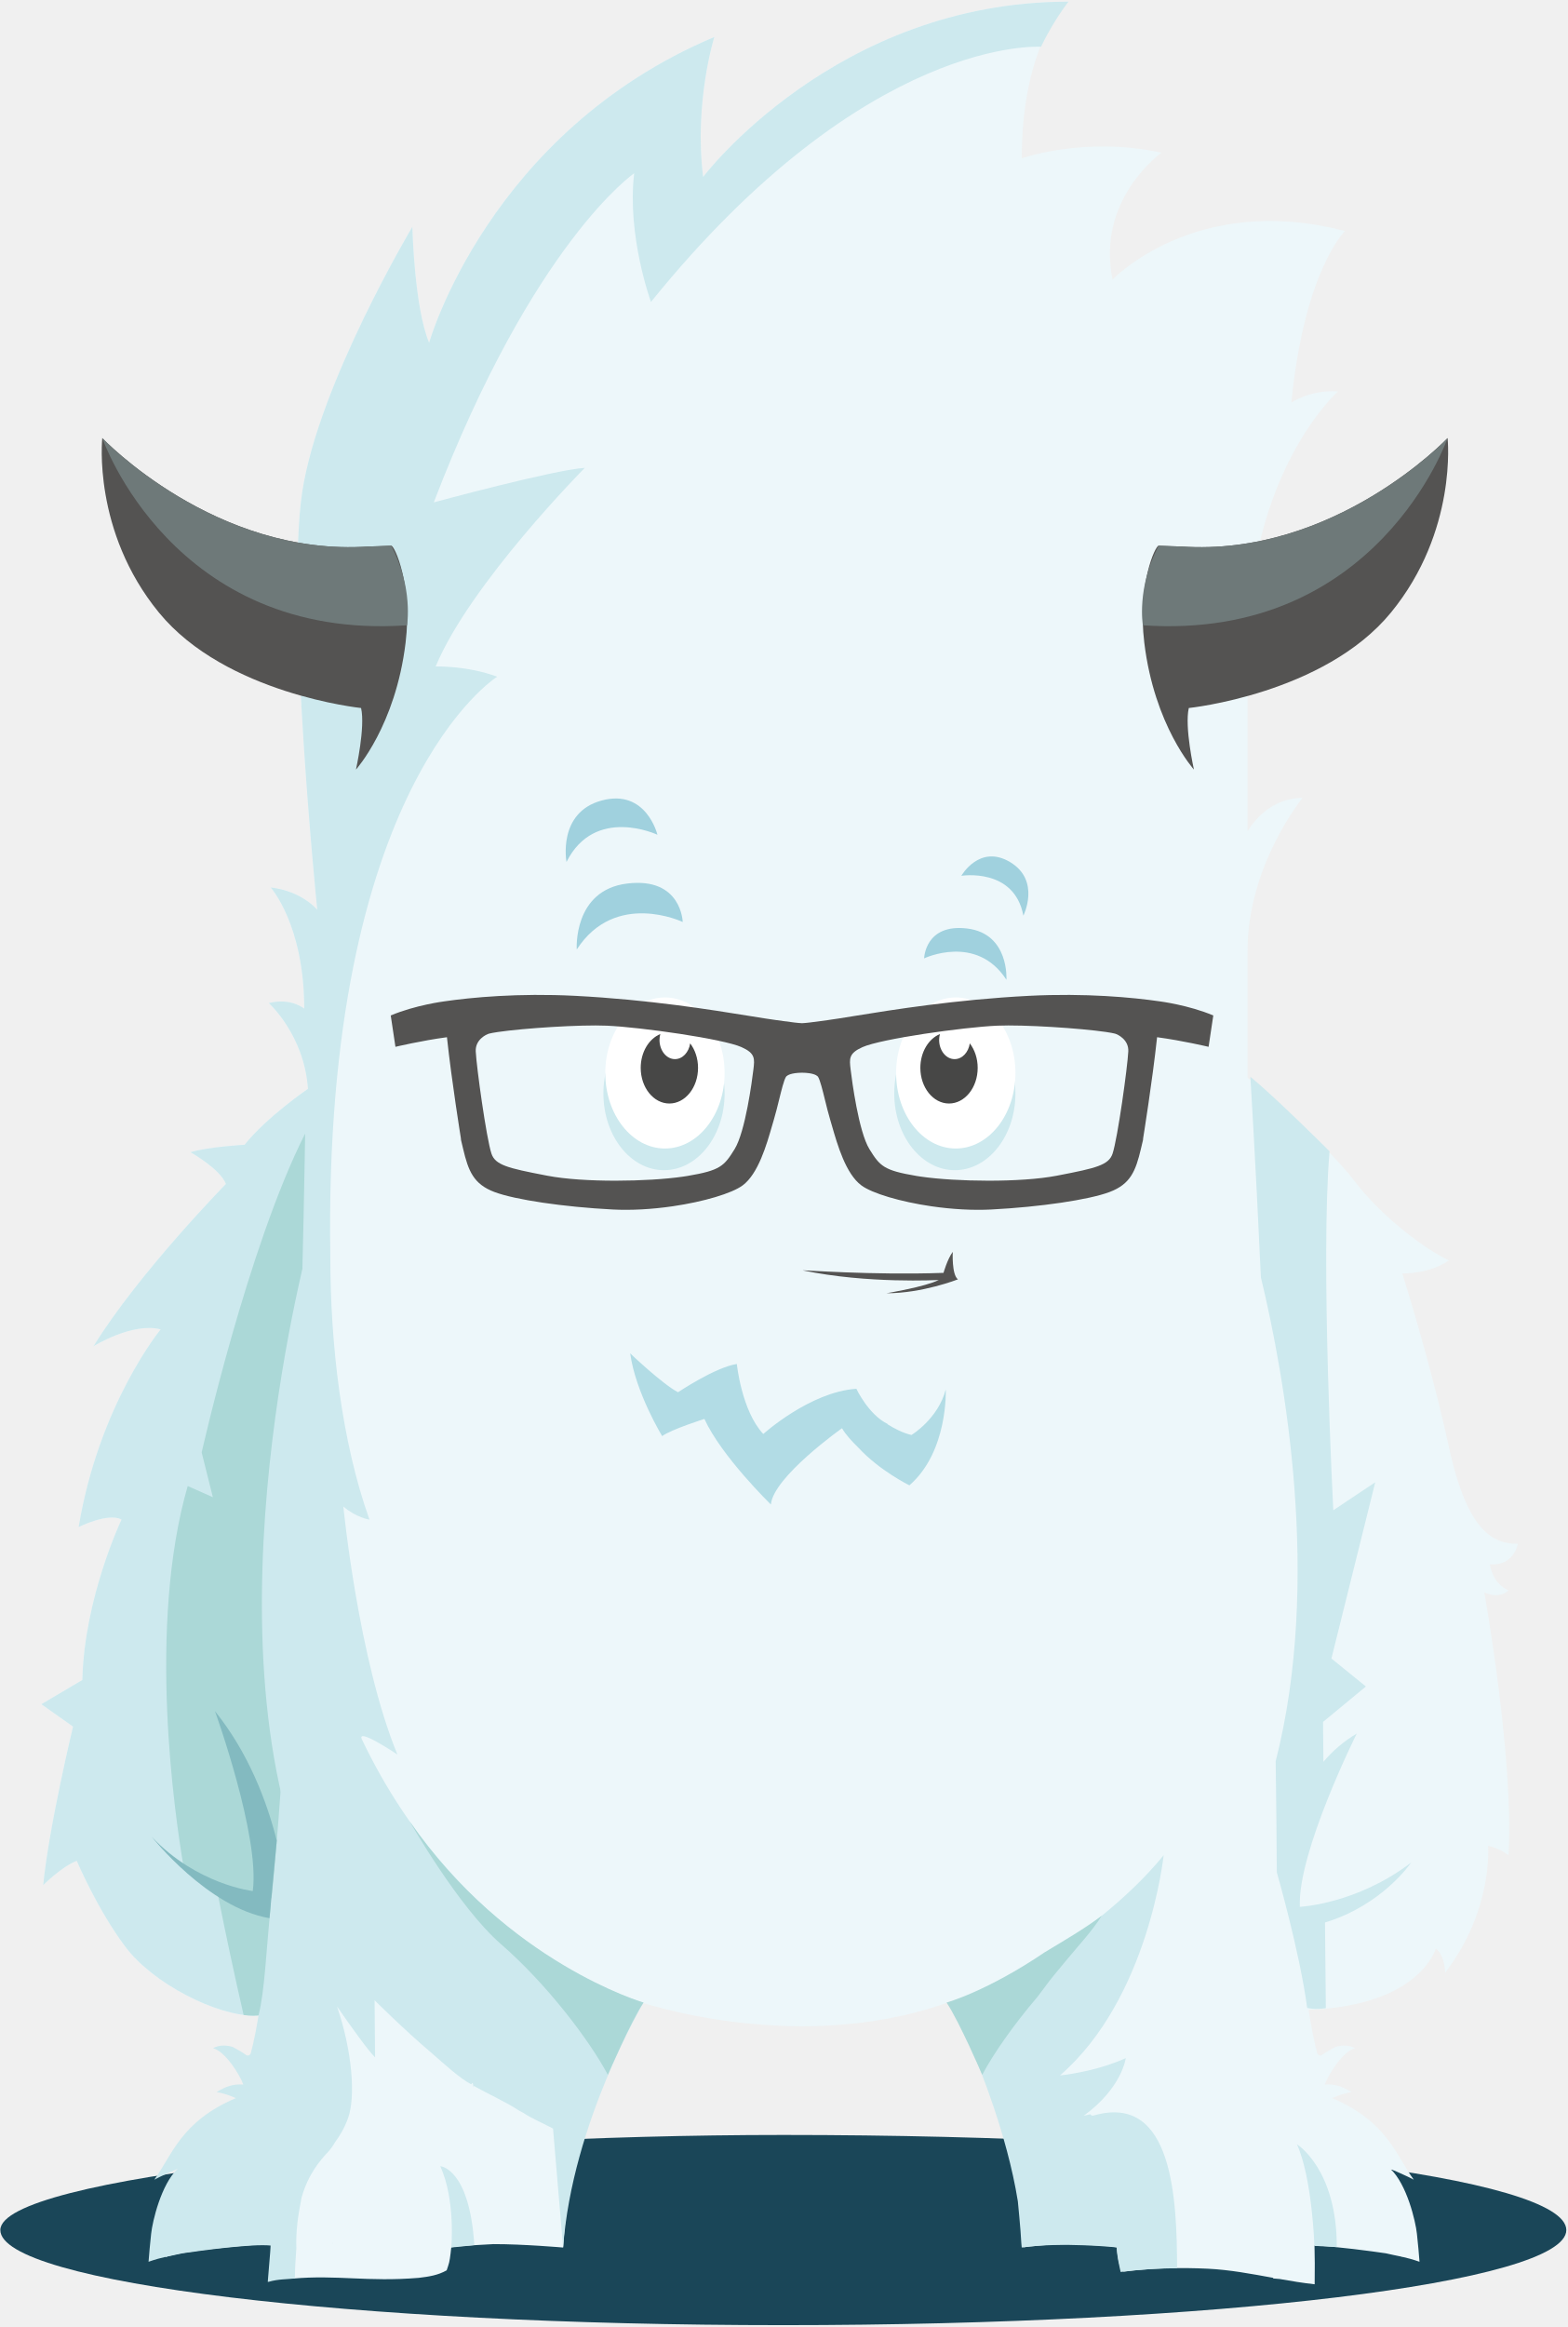
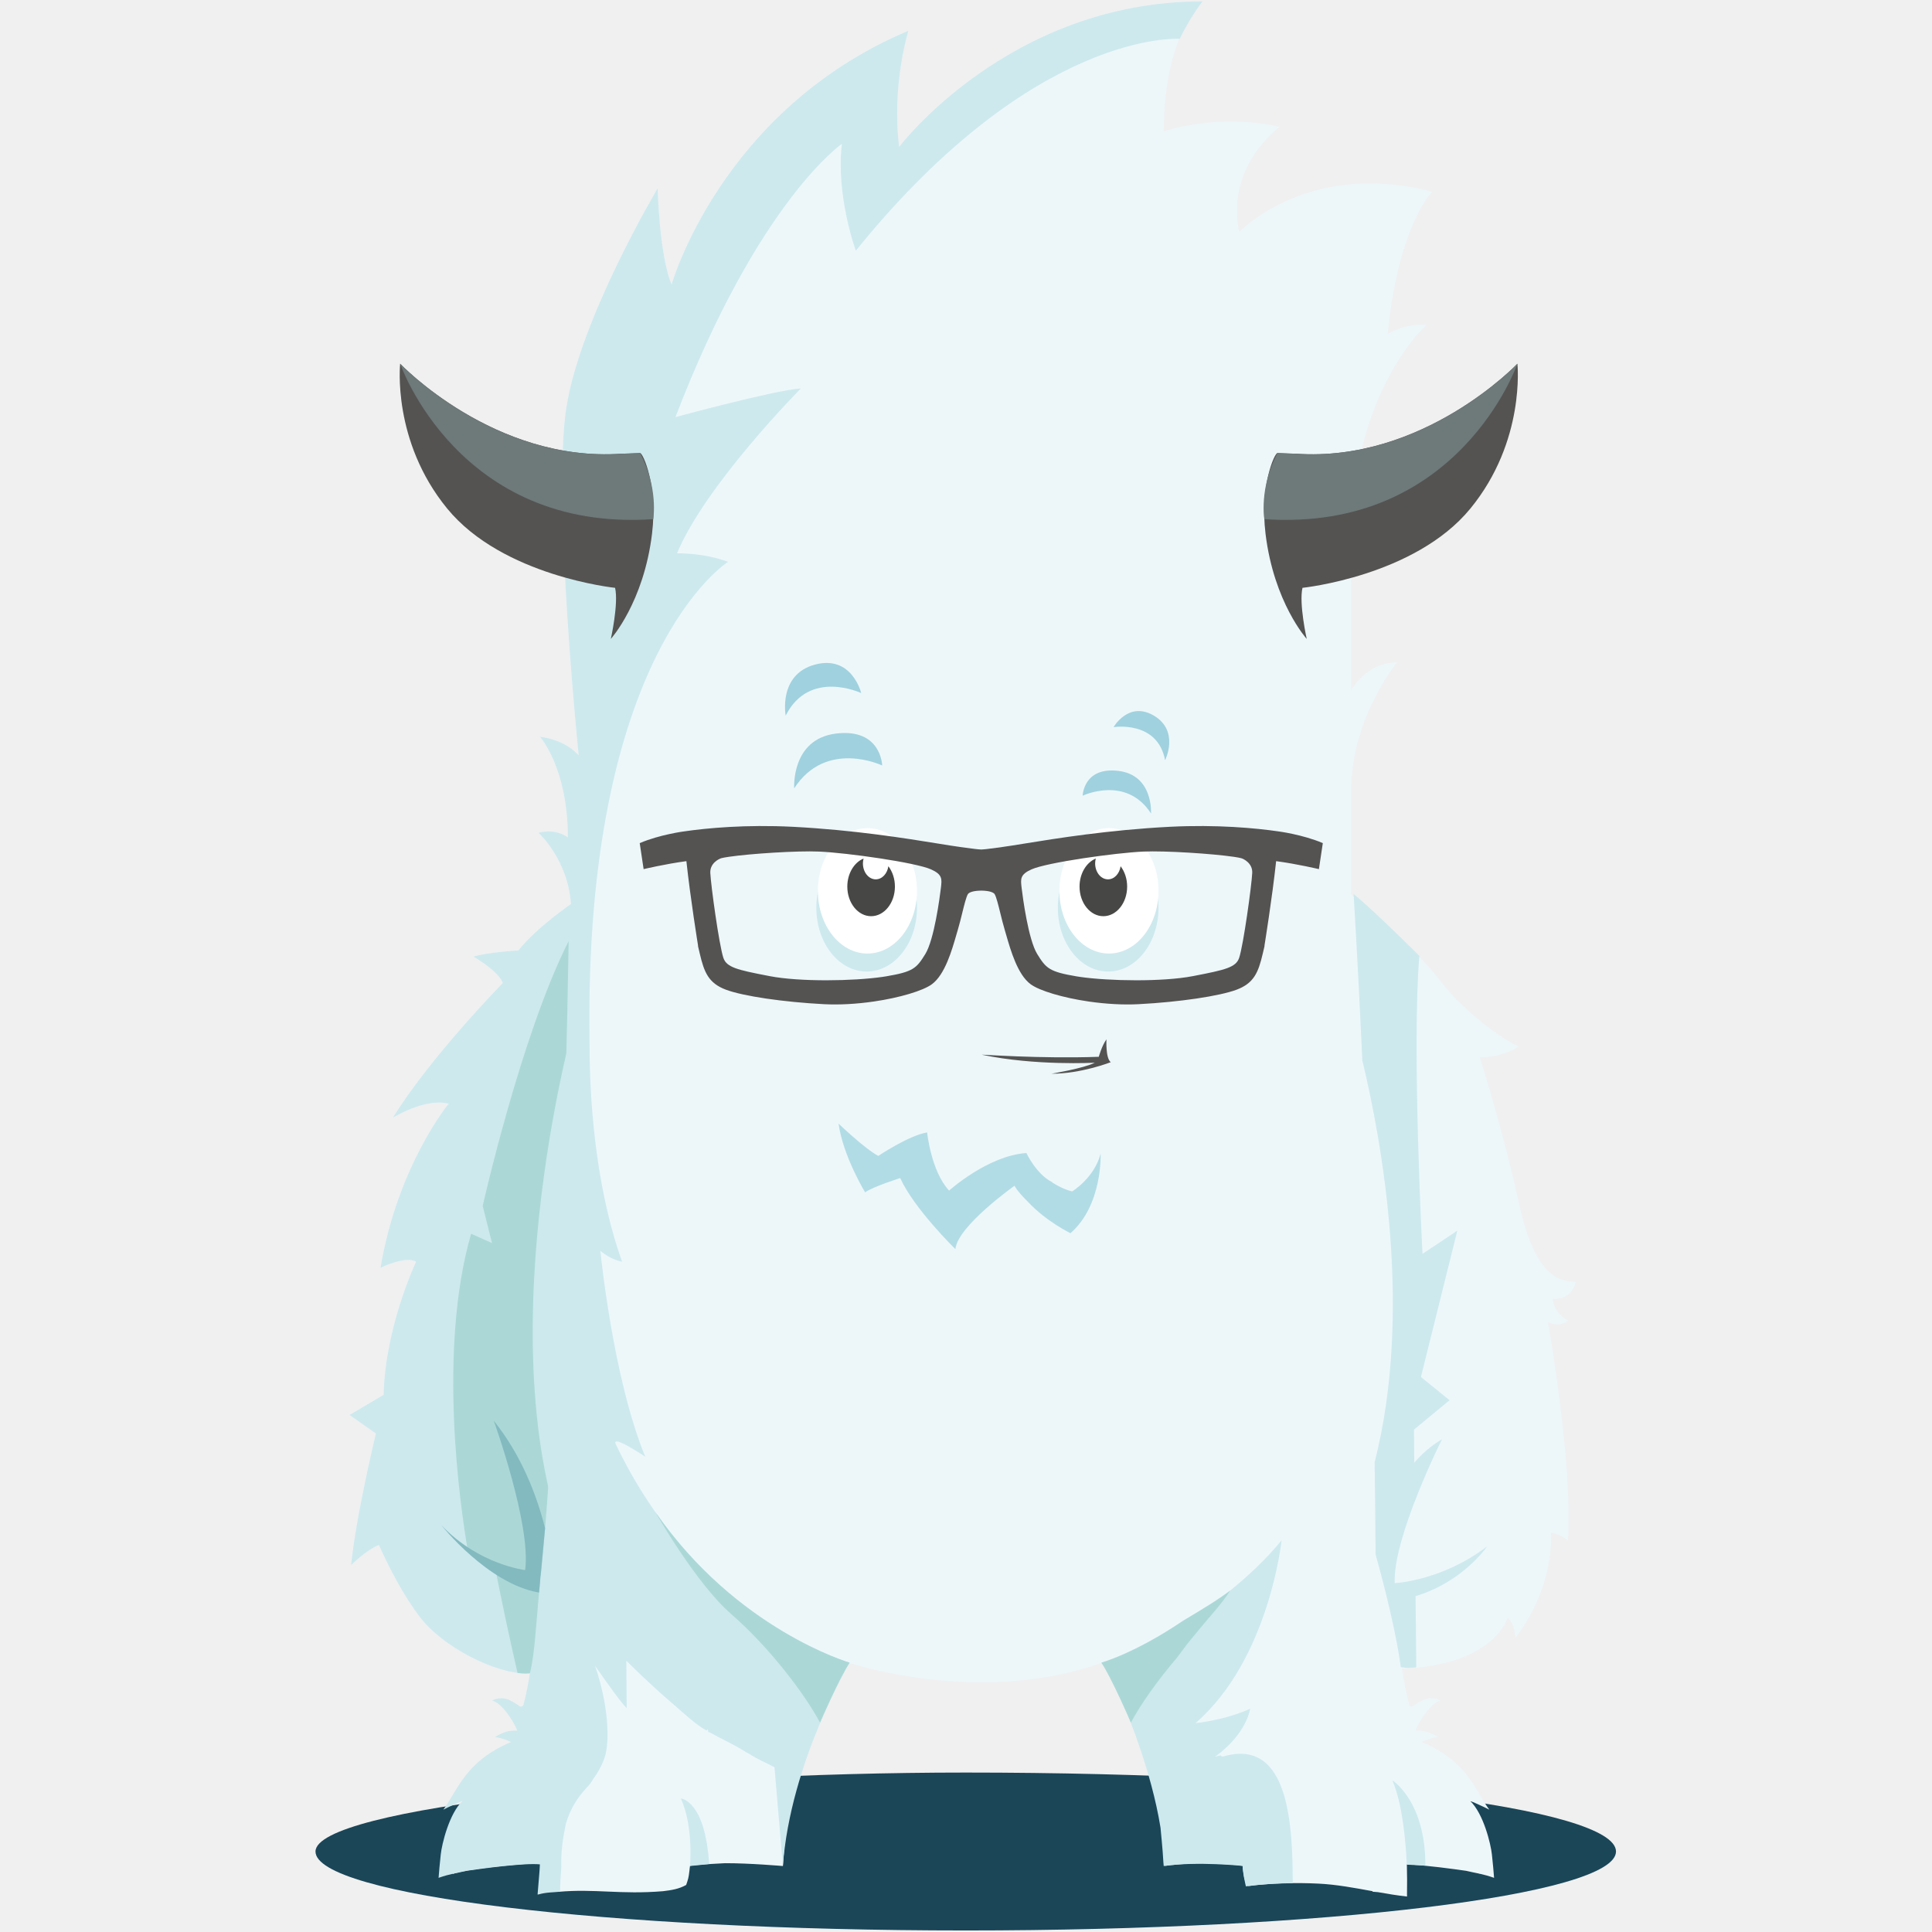
- <svg xmlns="http://www.w3.org/2000/svg" width="256px" height="380px" viewBox="0 0 256 380" version="1.1" preserveAspectRatio="xMidYMid">
+ <svg xmlns="http://www.w3.org/2000/svg" width="256px" height="256px" viewBox="0 0 256 380" version="1.1" preserveAspectRatio="xMidYMid">
  <g>
    <path d="M255.846,364.169 C255.846,372.746 198.586,379.699 127.951,379.699 C57.315,379.699 0.055,372.746 0.055,364.169 C0.055,355.591 67.225,348.639 127.951,348.639 C200.237,348.639 255.846,355.591 255.846,364.169" fill="#1A4658" />
    <path d="M247.93,252.109 C243.971,252.109 239.708,250.282 236.662,236.275 C233.616,222.267 229.049,207.955 229.049,207.955 C233.922,207.955 236.662,205.823 236.662,205.823 C233.312,204.299 226.003,199.124 221.132,192.729 C216.26,186.334 203.774,175.98 203.774,175.98 L203.774,155.274 C203.774,141.265 212.758,130.304 212.758,130.304 C206.668,130.304 203.774,135.784 203.774,135.784 L203.774,106.247 C203.774,77.013 218.542,63.92 218.542,63.92 C213.975,63.616 210.93,65.747 210.93,65.747 C213.062,44.128 219.685,37.732 219.685,37.732 C195.325,31.337 181.735,45.65 181.735,45.65 C178.995,32.556 189.71,24.94 189.71,24.94 C177.226,22.2 166.9,25.854 166.9,25.854 C166.9,6.67 174.526,0.271 174.526,0.271 C136.462,0.271 114.85,28.892 114.85,28.892 C113.328,16.711 116.68,6.042 116.68,6.042 C79.835,21.573 70.093,55.965 70.093,55.965 C67.657,50.18 67.353,37.046 67.353,37.046 C67.353,37.046 52.126,62.549 49.386,80.21 C46.645,97.872 51.822,148.574 51.822,148.574 C51.822,148.574 49.387,145.53 44.21,144.921 C44.21,144.921 49.691,151.011 49.691,164.714 C49.691,164.714 47.559,162.887 43.905,163.801 C43.905,163.801 49.69,168.977 50.3,177.808 C50.3,177.808 43.6,182.376 39.946,186.943 C39.946,186.943 34.16,187.248 31.115,188.161 C31.115,188.161 35.988,190.902 36.901,193.338 C36.901,193.338 22.589,207.955 15.28,219.83 C15.28,219.83 21.676,215.872 26.243,217.09 C26.243,217.09 16.194,229.27 12.844,249.368 C12.844,249.368 17.716,246.933 19.848,248.151 C19.848,248.151 13.757,260.94 13.453,274.338 L6.754,278.297 L11.931,281.952 C11.931,281.952 7.972,298.395 7.058,307.835 C7.058,307.835 10.103,304.79 12.539,303.877 C12.539,303.877 15.889,311.793 20.457,317.884 C25.025,323.974 35.379,329.151 41.469,329.151 L52.916,328.705 C51.496,334.831 48.695,340.025 42.792,340.298 L42.137,341.349 C42.013,341.34 41.892,341.334 41.773,341.332 C41.656,343.12 38.046,343.442 37.053,344.682 C34.035,348.447 31.734,353.62 30.201,358.232 C29.078,361.612 29.609,361.612 28.831,365.084 C28.576,366.22 27.397,367.434 27.004,368.585 C30.292,367.481 39.405,366.743 44.204,366.391 L44.285,370.639 C44.285,370.639 45.077,371.375 46.387,371.909 C46.433,371.9 46.476,371.887 46.531,371.892 C46.976,371.928 47.406,371.993 47.827,372.098 C55.029,371.453 60.044,372.668 68.393,371.975 C70.017,371.782 71.54,371.554 72.962,370.744 C73.366,369.536 73.421,369.462 73.611,367.902 C73.652,367.624 73.652,367.338 73.719,366.999 C73.85,366.977 73.977,366.958 74.104,366.94 C74.153,366.921 74.231,366.905 74.402,366.898 C74.438,366.887 74.468,366.871 74.508,366.867 C74.64,366.855 74.772,366.845 74.904,366.833 C74.995,366.799 75.082,366.79 75.16,366.811 C76.672,366.676 79.097,366.549 80.608,366.466 C85.519,366.458 91.98,367.024 91.98,367.024 C92.379,361.519 92.779,352.979 101.686,328.084 L103.894,326.715 C103.894,326.715 131.251,336.355 156.635,326.325 C158.644,331.269 165.143,347.887 166.165,358.363 C167.039,359.591 166.942,361.149 166.971,362.8 C166.996,364.197 167.114,365.595 167.151,366.988 C168.064,366.863 171.36,366.46 175.521,366.466 C177.032,366.549 179.457,366.676 180.969,366.811 C181.047,366.79 181.134,366.799 181.225,366.833 C181.357,366.845 181.489,366.855 181.621,366.867 C181.661,366.871 181.691,366.887 181.727,366.898 C181.898,366.905 181.976,366.921 182.025,366.94 C182.152,366.958 182.279,366.977 182.41,366.999 C182.477,367.338 182.477,367.624 182.519,367.902 C182.708,369.462 182.763,369.536 183.167,370.744 C183.297,370.818 183.429,370.883 183.561,370.948 C188.107,370.371 192.713,370.266 197.286,370.482 C200.884,370.653 204.42,371.328 207.96,371.972 C207.961,372.005 207.964,372.04 207.964,372.074 C208.321,372.112 208.669,372.137 209.018,372.16 C210.917,372.499 212.822,372.816 214.739,373.023 C214.776,370.625 214.763,368.528 214.712,366.686 C218.526,366.869 224.047,367.628 226.363,367.966 C227.281,368.185 228.027,368.321 228.81,368.49 C228.916,368.521 229.028,368.553 229.125,368.585 C229.121,368.577 229.117,368.566 229.113,368.558 C229.899,368.734 230.747,368.957 231.866,369.347 C231.695,367.286 231.711,367.329 231.438,364.747 C231.228,362.749 229.796,356.681 227.116,354.178 C227.116,354.178 230.036,355.44 230.927,355.942 C228.049,352.043 226.65,346.468 217.607,342.624 C217.607,342.624 219.258,341.845 220.768,341.648 C219.19,340.676 217.985,340.294 216.388,340.409 C216.93,338.868 219.318,334.98 221.322,334.48 C221.322,334.48 220.092,333.625 218.081,334.287 C217.334,334.678 216.609,335.099 215.903,335.596 C215.636,335.784 215.247,335.589 215.168,335.297 C214.536,332.959 214.125,330.584 213.752,328.198 C231.975,327.538 234.531,318.189 234.531,318.189 C236.053,319.408 236.053,322.148 236.053,322.148 C243.969,311.794 243.056,301.44 243.056,301.44 C244.884,301.744 246.406,302.963 246.406,302.963 C247.32,287.128 242.448,260.026 242.448,260.026 C244.884,261.244 246.406,259.722 246.406,259.722 C243.666,258.505 243.362,255.459 243.362,255.459 C247.321,255.763 247.93,252.109 247.93,252.109" fill="#EDF7FA" />
    <path d="M73.719,366.999 C73.719,366.999 74.433,359.298 71.921,353.741 C71.921,353.741 76.678,354.063 77.477,366.625 C77.477,366.625 74.146,367.012 73.719,366.999" fill="#CDE9EE" />
    <path d="M49.842,341.027 L49.872,340.791 C49.889,340.908 49.887,340.998 49.842,341.027" fill="#CDE9EE" />
    <path d="M54.296,366.402 C54.269,366.395 54.253,366.391 54.253,366.391 C54.253,366.391 54.273,366.338 54.309,366.246 L54.296,366.402" fill="#CDE9EE" />
    <path d="M114.851,28.892 C113.329,16.711 116.681,6.042 116.681,6.042 C79.835,21.573 70.093,55.965 70.093,55.965 C67.657,50.18 67.353,37.046 67.353,37.046 C67.353,37.046 52.126,62.549 49.386,80.21 C46.645,97.872 51.822,148.574 51.822,148.574 C51.822,148.574 49.387,145.53 44.21,144.921 C44.21,144.921 49.691,151.011 49.691,164.714 C49.691,164.714 47.559,162.887 43.905,163.801 C43.905,163.801 49.69,168.977 50.3,177.808 C50.3,177.808 43.6,182.376 39.946,186.943 C39.946,186.943 34.16,187.248 31.115,188.161 C31.115,188.161 35.988,190.902 36.901,193.338 C36.901,193.338 22.589,207.955 15.28,219.83 C15.28,219.83 21.676,215.872 26.243,217.09 C26.243,217.09 16.194,229.27 12.844,249.368 C12.844,249.368 17.716,246.933 19.848,248.151 C19.848,248.151 13.757,260.94 13.453,274.338 L6.754,278.297 L11.931,281.952 C11.931,281.952 7.972,298.395 7.058,307.835 C7.058,307.835 10.103,304.79 12.539,303.877 C12.539,303.877 15.889,311.793 20.457,317.884 C25.025,323.974 35.379,329.151 41.469,329.151 L42.24,329.046 C41.9,331.145 41.518,333.236 40.961,335.297 C40.882,335.589 40.493,335.784 40.226,335.596 C39.521,335.099 38.796,334.678 38.048,334.287 C36.037,333.625 34.807,334.48 34.807,334.48 C36.811,334.98 39.199,338.868 39.742,340.409 C38.144,340.294 36.939,340.676 35.361,341.648 C36.871,341.845 38.522,342.624 38.522,342.624 C29.48,346.468 28.08,352.043 25.202,355.942 C26.093,355.44 29.013,354.178 29.013,354.178 C26.333,356.681 24.902,362.749 24.691,364.747 C24.419,367.329 24.434,367.286 24.264,369.347 C26.661,368.513 27.826,368.431 29.766,367.966 C32.765,367.529 41.144,366.38 44.222,366.7 L43.737,372.62 C43.737,372.62 43.799,372.62 43.888,372.618 C45.468,372.165 46.756,372.225 48.165,372.074 C48.186,370.442 48.272,368.812 48.405,367.186 C48.311,364.408 48.656,361.878 49.224,359.058 C49.242,358.963 49.266,358.865 49.285,358.77 C50.403,354.92 52.348,352.728 53.611,351.38 C54.03,350.932 54.394,350.402 54.706,349.858 C55.46,348.855 56.243,347.548 56.848,345.899 C58.1,342.483 57.563,334.978 55.047,327.653 C57.7,331.469 60.117,334.818 61.262,335.964 L61.186,326.639 C61.186,326.639 66.058,331.507 70.419,335.186 C72.518,337.019 75.108,339.403 76.946,340.353 C77.079,340.437 77.199,339.551 77.345,340.888 L77.344,340.888 C77.363,340.888 77.381,340.623 77.4,340.634 C79.869,342.019 82.41,343.12 84.788,344.659 C85.043,344.823 85.303,344.903 85.553,345.075 C86.654,345.833 88.591,346.675 90.333,347.593 L91.98,367.042 C93.464,346.601 105.112,327.028 105.112,327.028 L104.685,326.897 C101.081,325.783 74.711,316.66 59.131,284.084 C58.105,281.939 64.916,286.519 64.916,286.519 C58.521,270.989 56.085,246.019 56.085,246.019 C58.216,247.846 60.348,248.15 60.348,248.15 C55.781,235.36 53.954,219.526 53.954,205.213 C52.736,128.172 81.208,110.51 81.208,110.51 C76.336,108.683 71.159,108.835 71.159,108.835 C76.793,95.285 95.519,76.405 95.519,76.405 C90.495,76.71 70.854,82.038 70.854,82.038 C87.146,39.558 103.59,28.292 103.59,28.292 C102.372,38.492 106.331,49.303 106.331,49.303 C141.654,5.605 170.035,7.643 170.035,7.643 C172.14,3.26 174.531,0.271 174.531,0.271 C136.466,0.271 114.851,28.892 114.851,28.892" fill="#CDE9EE" />
    <path d="M214.698,366.758 C214.698,366.758 214.355,355.719 211.844,350.162 C211.844,350.162 218.391,354.197 218.353,366.948 C218.353,366.948 215.126,366.771 214.698,366.758" fill="#CDE9EE" />
    <path d="M44.356,309.983 C48.669,267.745 49.842,185.115 49.842,185.115 C40.479,203.614 32.942,237.187 32.942,237.187 L34.769,244.495 L30.659,242.669 C24.051,265.599 28.522,296.294 30.002,304.941 C34.205,308.269 39.211,309.391 44.356,309.983" fill="#ABD8D7" />
    <path d="M35.523,309.07 C36.862,315.83 38.251,322.34 39.794,329.055 C40.936,329.227 42.221,329.14 42.221,329.14 C43.269,325.057 43.442,318.736 44.257,310.961 C41.255,310.61 38.309,310.076 35.523,309.07" fill="#ABD8D7" />
    <path d="M178.633,345.467 C178.388,345.538 178.201,345.428 178.1,345.26 C177.627,345.353 177.264,345.439 177.02,345.502 C177.02,345.5 177.021,345.5 177.021,345.5 C183.303,340.929 183.881,336.094 183.881,336.094 C179.713,337.973 175.289,338.675 173.137,338.922 C187.658,326.335 190.071,302.963 190.071,302.963 C184.123,310.264 175.683,316.434 169.16,320.575 L169.174,320.547 C169.174,320.547 164.803,322.991 160.765,324.894 C160.588,324.867 160.41,324.915 160.277,325.121 C158.202,326.083 156.268,326.867 155.128,327.057 C155.128,327.057 158.491,333.267 159.896,336.616 L159.62,336.839 C159.62,336.839 164.486,348.339 166.257,359.479 C166.444,361.362 166.588,363.011 166.689,364.271 C166.774,365.901 166.89,367.024 166.89,367.024 C173.323,366.072 182.41,366.999 182.41,366.999 C182.367,368.047 182.942,370.563 183.048,371.019 C186.103,370.607 189.185,370.427 192.269,370.401 C192.227,359.603 191.753,341.662 178.633,345.467" fill="#CDE9EE" />
    <path d="M44.019,313.24 C33.93,311.534 24.775,299.94 24.775,299.94 C32.131,307.761 41.288,308.809 41.288,308.809 C42.497,299.876 35.113,279.431 35.113,279.431 C40.582,286.241 43.573,294.117 45.208,300.564 L44.019,313.24" fill="#83BAC0" />
    <path d="M66.914,297.424 C66.914,297.424 74.851,311.412 81.816,317.465 C89.334,323.996 96.319,333.223 99.288,338.818 C99.288,338.818 103.056,330.065 105.112,327.019 C105.112,327.019 82.844,320.491 66.914,297.424" fill="#ABD8D7" />
    <path d="M170.503,324.707 C171.607,323.154 172.871,321.711 174.075,320.237 C176.05,317.819 178.307,315.472 179.965,312.84 C177.103,314.982 173.916,316.837 170.658,318.798 C161.202,325.205 154.615,327.019 154.615,327.019 C156.67,330.065 160.438,338.818 160.438,338.818 C162.235,335.432 165.508,330.715 169.475,326.07 C169.808,325.608 170.179,325.165 170.503,324.707" fill="#ABD8D7" />
    <path d="M63.904,89.109 C63.038,89.172 60.267,89.242 60.267,89.242 C35.16,90.995 16.706,71.539 16.706,71.539 C16.706,71.539 15.056,86.726 25.962,100.034 C36.872,113.342 58.979,115.619 58.979,115.619 C59.697,118.731 58.141,125.671 58.141,125.671 C58.141,125.671 64.606,118.521 66.247,104.972 C67.4,95.478 64.44,89.071 63.904,89.109" fill="#545352" />
    <path d="M63.904,89.109 C63.071,89.157 60.267,89.242 60.267,89.242 C35.16,90.995 16.706,71.539 16.706,71.539 C16.706,71.539 28.175,104.733 66.481,102.11 C66.481,102.11 67.54,95.97 63.904,89.109" fill="#6E7979" />
    <path d="M189.257,89.109 C190.122,89.172 192.893,89.242 192.893,89.242 C218,90.995 236.454,71.539 236.454,71.539 C236.454,71.539 238.104,86.726 227.198,100.034 C216.288,113.342 194.181,115.619 194.181,115.619 C193.463,118.731 195.019,125.671 195.019,125.671 C195.019,125.671 188.554,118.521 186.913,104.972 C185.76,95.478 188.721,89.071 189.257,89.109" fill="#545352" />
    <path d="M189.257,89.109 C190.089,89.157 192.893,89.242 192.893,89.242 C218,90.995 236.454,71.539 236.454,71.539 C236.454,71.539 224.985,104.733 186.679,102.11 C186.679,102.11 185.62,95.97 189.257,89.109" fill="#6E7979" />
    <path d="M50.799,201.559 C50.799,201.559 32.752,266.42 50.799,307.987 L50.799,201.559" fill="#CDE9EE" />
    <path d="M230.496,304.159 C221.588,310.956 212.321,311.386 212.321,311.386 C211.908,302.506 221.615,283.093 221.615,283.093 C219.406,284.397 217.631,285.974 216.17,287.705 L216.107,281.19 L223.11,275.405 L217.478,270.837 L224.633,242.06 L217.782,246.628 C217.782,246.628 215.651,205.672 217.173,188.01 C217.173,188.01 208.494,179.33 204.231,175.829 C204.231,175.829 205.037,188.439 205.956,208.587 C209.845,224.75 215.886,258.198 208.371,287.616 C208.458,293.579 208.522,299.634 208.557,305.748 C208.557,305.748 212.302,318.758 213.519,327.893 C213.519,327.893 214.737,328.236 216.564,327.932 L216.426,313.942 C225.835,311.1 230.496,304.159 230.496,304.159" fill="#CDE9EE" />
    <path d="M146.068,178.565 C146.068,185.483 150.498,191.091 155.965,191.091 C161.431,191.091 165.863,185.483 165.863,178.565 C165.863,171.646 161.431,166.038 155.965,166.038 C150.498,166.038 146.068,171.646 146.068,178.565" fill="#CDE9EE" />
    <path d="M146.373,175.219 C146.373,182.03 150.735,187.552 156.118,187.552 C161.5,187.552 165.863,182.03 165.863,175.219 C165.863,168.407 161.5,162.886 156.118,162.886 C150.735,162.886 146.373,168.407 146.373,175.219" fill="#FFFFFF" />
    <path d="M153.53,168.86 C153.453,169.163 153.399,169.479 153.399,169.814 C153.399,171.551 154.532,172.957 155.927,172.957 C157.168,172.957 158.195,171.845 158.409,170.379 C159.205,171.423 159.696,172.829 159.696,174.381 C159.696,177.598 157.6,180.205 155.014,180.205 C152.429,180.205 150.332,177.598 150.332,174.381 C150.332,171.81 151.672,169.633 153.53,168.86" fill="#474746" />
    <path d="M98.563,178.565 C98.563,185.483 102.994,191.091 108.461,191.091 C113.927,191.091 118.358,185.483 118.358,178.565 C118.358,171.646 113.927,166.038 108.461,166.038 C102.994,166.038 98.563,171.646 98.563,178.565" fill="#CDE9EE" />
    <path d="M98.869,175.219 C98.869,182.03 103.231,187.552 108.614,187.552 C113.996,187.552 118.358,182.03 118.358,175.219 C118.358,168.407 113.996,162.886 108.614,162.886 C103.231,162.886 98.869,168.407 98.869,175.219" fill="#FFFFFF" />
    <path d="M107.854,168.86 C107.776,169.163 107.723,169.479 107.723,169.814 C107.723,171.551 108.854,172.957 110.25,172.957 C111.49,172.957 112.518,171.845 112.732,170.379 C113.528,171.423 114.019,172.829 114.019,174.381 C114.019,177.598 111.922,180.205 109.337,180.205 C106.751,180.205 104.655,177.598 104.655,174.381 C104.655,171.81 105.995,169.633 107.854,168.86" fill="#474746" />
    <path d="M181.728,188.393 C181.107,190.262 178.998,190.759 172.99,191.92 L172.581,191.999 C166.694,193.13 156.169,192.982 150.405,192.14 C150.156,192.104 149.916,192.068 149.688,192.029 C144.345,191.126 143.737,190.434 142.019,187.665 C140.244,184.799 139.153,176.383 138.952,174.724 L138.942,174.64 C138.729,172.886 138.623,172.008 140.876,170.999 C143.907,169.64 157.358,167.742 162.869,167.494 C167.221,167.302 176.445,167.908 180.662,168.524 C181.324,168.622 181.813,168.711 182.116,168.791 C182.602,168.92 184.388,169.789 184.297,171.688 C184.179,174.192 182.567,185.867 181.728,188.393 L181.728,188.393 Z M123.063,174.64 L123.052,174.724 C122.852,176.383 121.761,184.799 119.986,187.665 C118.268,190.434 117.66,191.126 112.316,192.029 C112.089,192.068 111.849,192.104 111.599,192.14 C105.836,192.982 95.311,193.13 89.424,191.999 L89.015,191.92 C83.007,190.759 80.898,190.262 80.277,188.393 C79.438,185.867 77.826,174.192 77.708,171.688 C77.616,169.789 79.403,168.92 79.889,168.791 C80.191,168.711 80.681,168.622 81.342,168.524 C85.56,167.908 94.783,167.302 99.135,167.494 C104.647,167.742 118.098,169.64 121.128,170.999 C123.382,172.008 123.276,172.886 123.063,174.64 L123.063,174.64 Z M189.443,163.524 C185.03,162.879 177.327,162.148 168.081,162.619 C156.049,163.238 145.74,164.909 139.581,165.906 C137.743,166.204 136.298,166.439 135.196,166.585 L133.994,166.748 C132.643,166.934 131.757,167.052 131.002,167.089 C130.248,167.052 129.362,166.934 128.011,166.748 L126.808,166.585 C125.707,166.439 124.262,166.204 122.423,165.906 C116.265,164.909 105.956,163.238 93.924,162.619 C84.678,162.148 76.975,162.879 72.562,163.524 C72.562,163.524 67.852,164.123 63.824,165.827 L64.592,170.947 C64.592,170.947 68.848,169.933 73.005,169.378 C73.777,176.597 75.281,185.873 75.281,185.873 L75.305,186.161 C75.419,186.629 75.525,187.083 75.64,187.578 C76.497,191.225 77.347,193.37 80.768,194.656 C84.127,195.924 92.076,197.099 100.093,197.512 C103.074,197.666 106.458,197.482 109.88,196.984 C114.955,196.243 119.546,194.877 121.3,193.58 C123.852,191.694 125.217,186.948 126.12,183.807 L126.391,182.882 C126.711,181.811 126.988,180.687 127.256,179.596 C127.642,178.03 128.039,176.412 128.38,175.853 C128.441,175.756 128.727,175.418 129.843,175.254 C130.188,175.205 130.576,175.178 131.002,175.173 C131.429,175.178 131.817,175.205 132.162,175.254 C133.277,175.418 133.564,175.756 133.625,175.853 C133.965,176.412 134.363,178.03 134.748,179.596 C135.017,180.687 135.294,181.811 135.614,182.882 L135.884,183.807 C136.788,186.948 138.153,191.694 140.705,193.58 C142.459,194.877 147.049,196.243 152.124,196.984 C155.546,197.482 158.931,197.666 161.911,197.512 C169.929,197.099 177.877,195.924 181.237,194.656 C184.658,193.37 185.508,191.225 186.365,187.578 C186.48,187.083 186.586,186.629 186.7,186.161 L186.724,185.873 C186.724,185.873 188.227,176.597 189,169.378 C193.157,169.933 197.413,170.947 197.413,170.947 L198.181,165.827 C194.153,164.123 189.443,163.524 189.443,163.524 L189.443,163.524 Z" fill="#545352" />
    <path d="M111.516,150.559 C111.516,150.559 100.508,145.31 94.207,155.058 C94.207,155.058 93.557,145.364 102.447,144.281 C111.337,143.196 111.516,150.559 111.516,150.559" fill="#A0D1DE" />
    <path d="M107.387,136.316 C107.387,136.316 97.182,131.5 92.533,140.755 C92.533,140.755 91.014,132.669 98.297,130.717 C105.58,128.765 107.387,136.316 107.387,136.316" fill="#A0D1DE" />
    <path d="M150.948,156.503 C150.948,156.503 159.497,152.426 164.39,159.997 C164.39,159.997 164.895,152.469 157.991,151.627 C151.086,150.785 150.948,156.503 150.948,156.503" fill="#A0D1DE" />
    <path d="M157.027,143.019 C157.027,143.019 165.677,141.619 167.159,149.525 C167.159,149.525 170.03,143.817 165.015,140.795 C159.999,137.772 157.027,143.019 157.027,143.019" fill="#A0D1DE" />
    <path d="M110.75,227.355 C110.75,227.355 116.79,223.295 120.355,222.737 C120.355,222.737 121.133,230.396 124.676,234.17 C124.676,234.17 132.322,227.279 139.883,226.789 C139.883,226.789 141.835,230.989 145.004,232.546 L144.986,232.595 C146.129,233.309 147.53,234.031 148.887,234.332 C148.887,234.332 153.226,231.706 154.482,226.91 C154.482,226.91 154.9,237.035 148.544,242.554 C148.544,242.554 143.698,240.189 140.206,236.403 C139.157,235.382 138.067,234.194 137.538,233.228 C137.538,233.228 126.324,241.161 125.915,245.684 C125.915,245.684 117.82,237.793 115.06,231.712 C115.06,231.712 109.658,233.417 108.16,234.516 C108.16,234.516 103.818,227.415 102.936,221.007 C102.936,221.007 108.158,225.994 110.75,227.355" fill="#B2DCE5" />
    <path d="M131.133,207.454 C130.685,207.358 142.506,208.272 154.114,207.859 C154.114,207.859 154.734,205.645 155.625,204.428 C155.625,204.428 155.431,208.155 156.473,208.918 C156.473,208.918 150.665,211.205 144.807,211.188 C144.807,211.188 151.19,210.123 153.331,209.021 C153.331,209.021 141.683,209.669 131.133,207.454" fill="#545352" />
  </g>
</svg>
